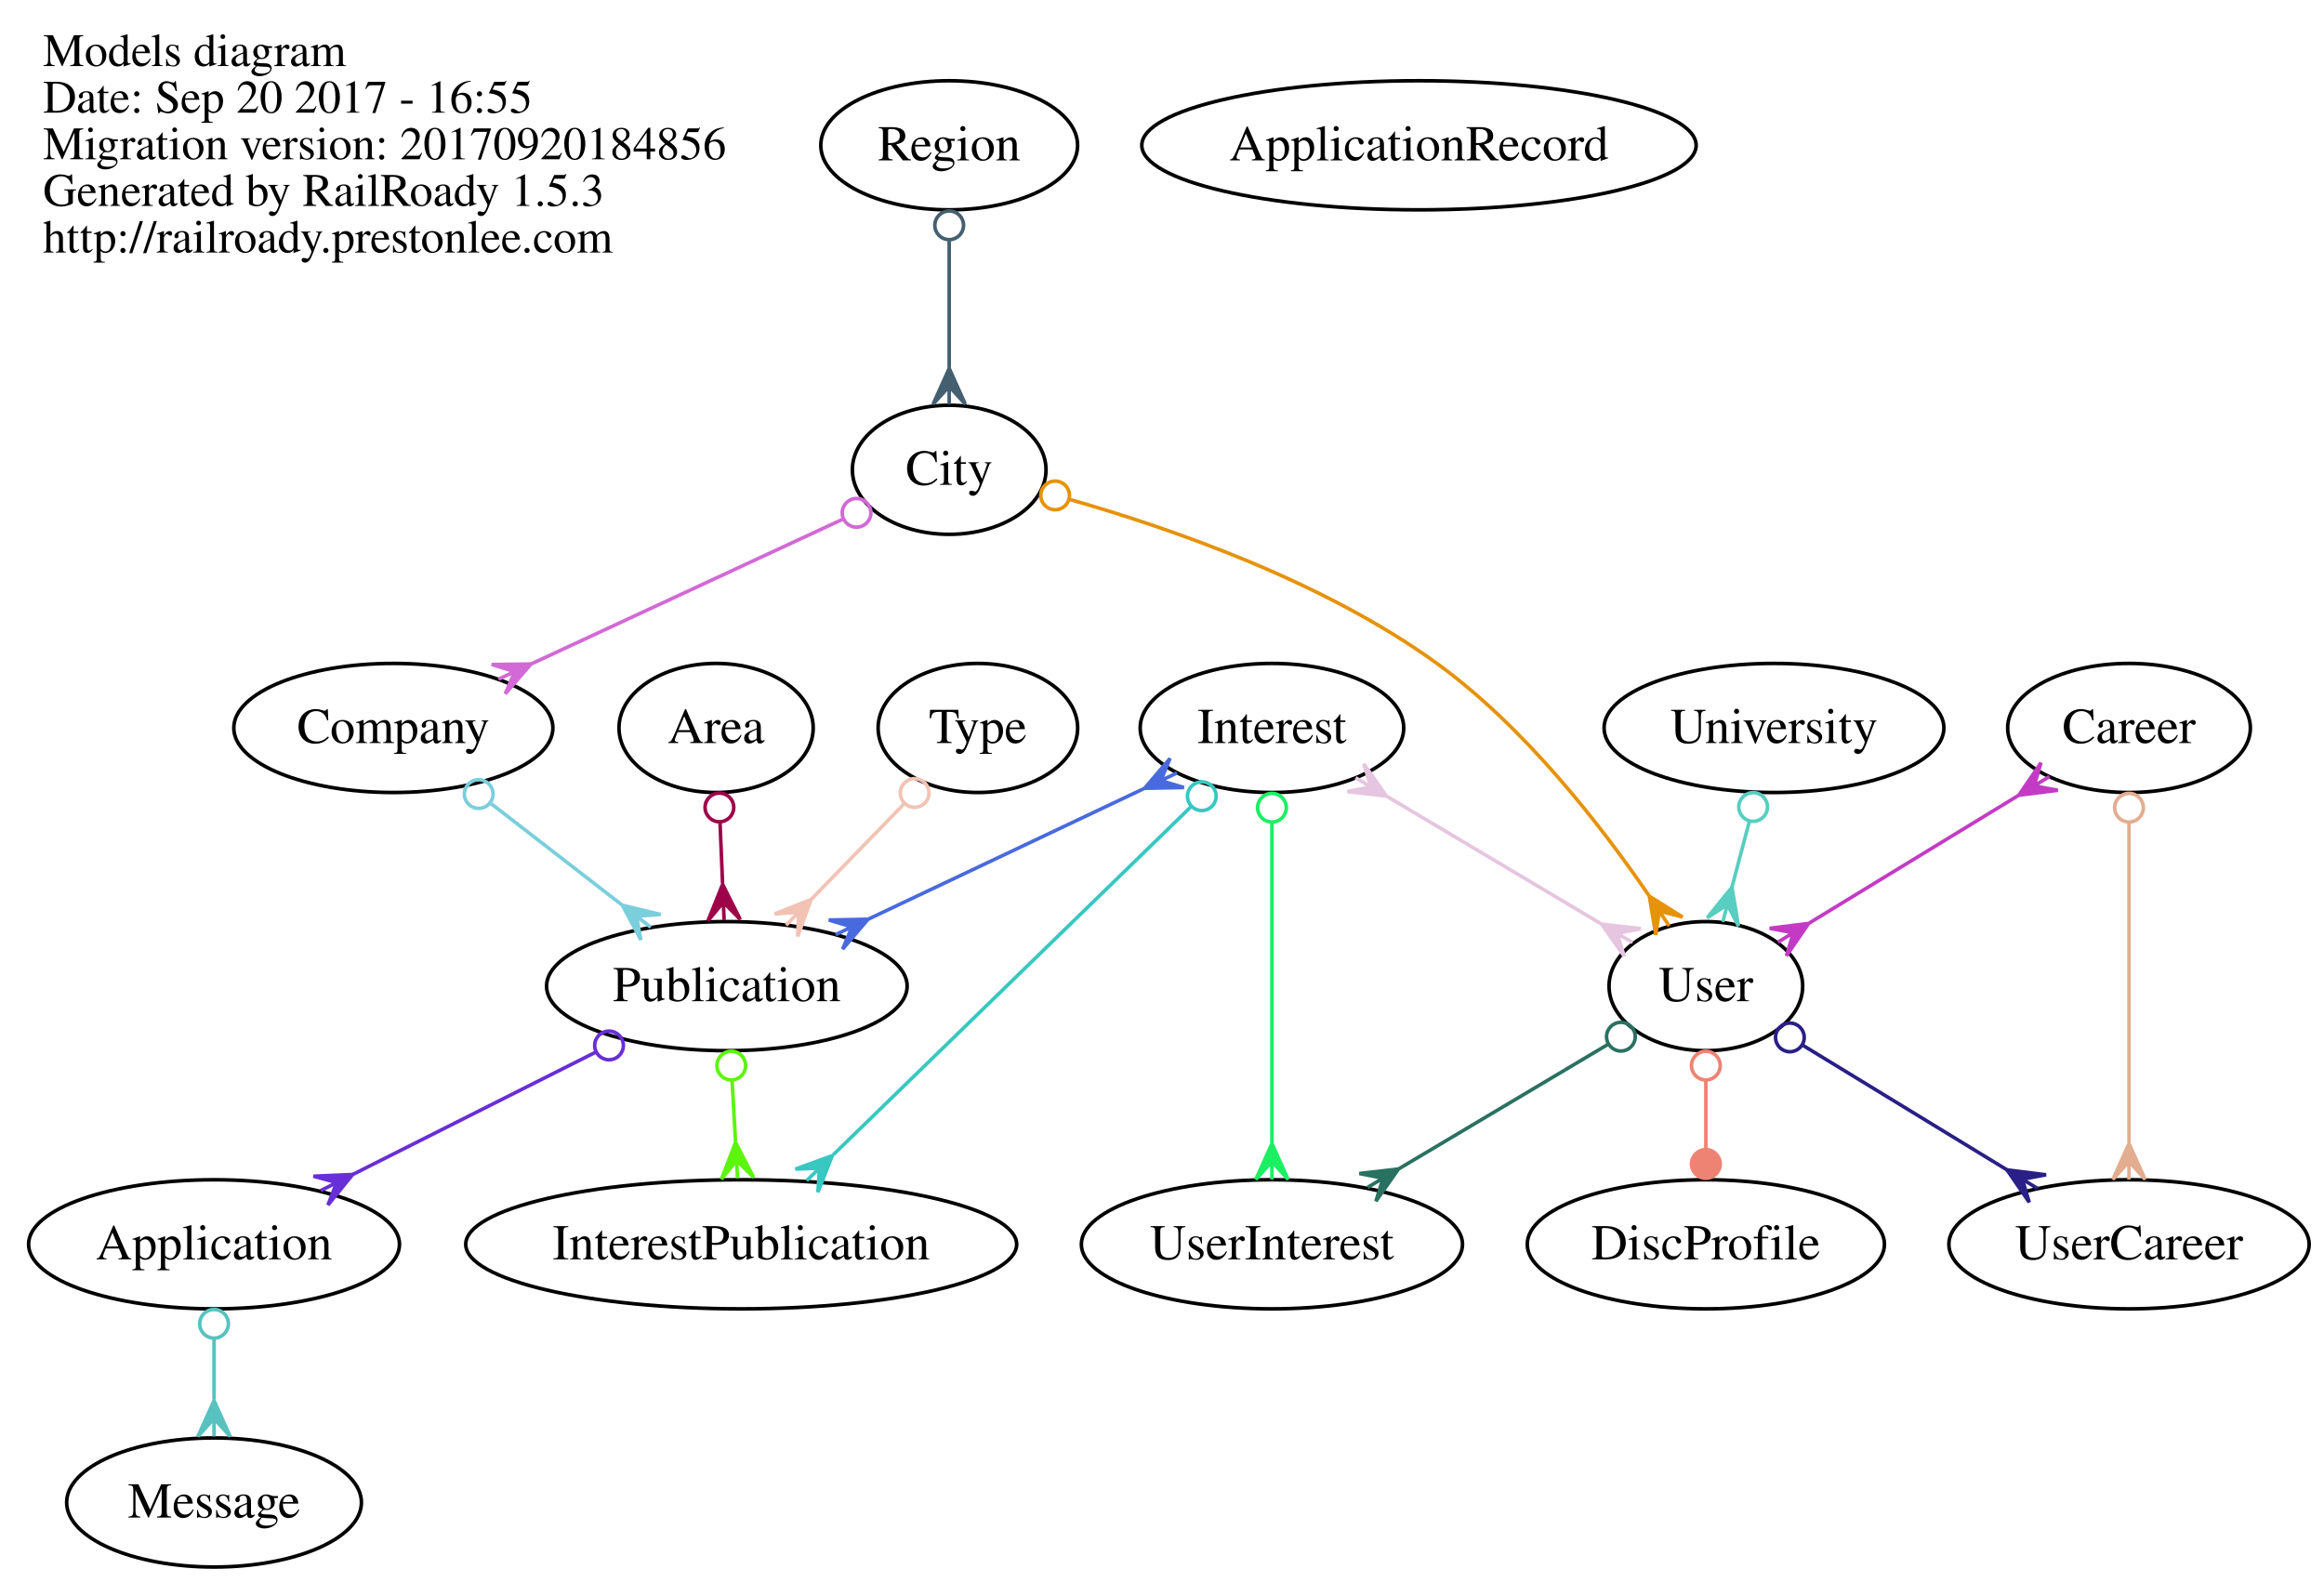
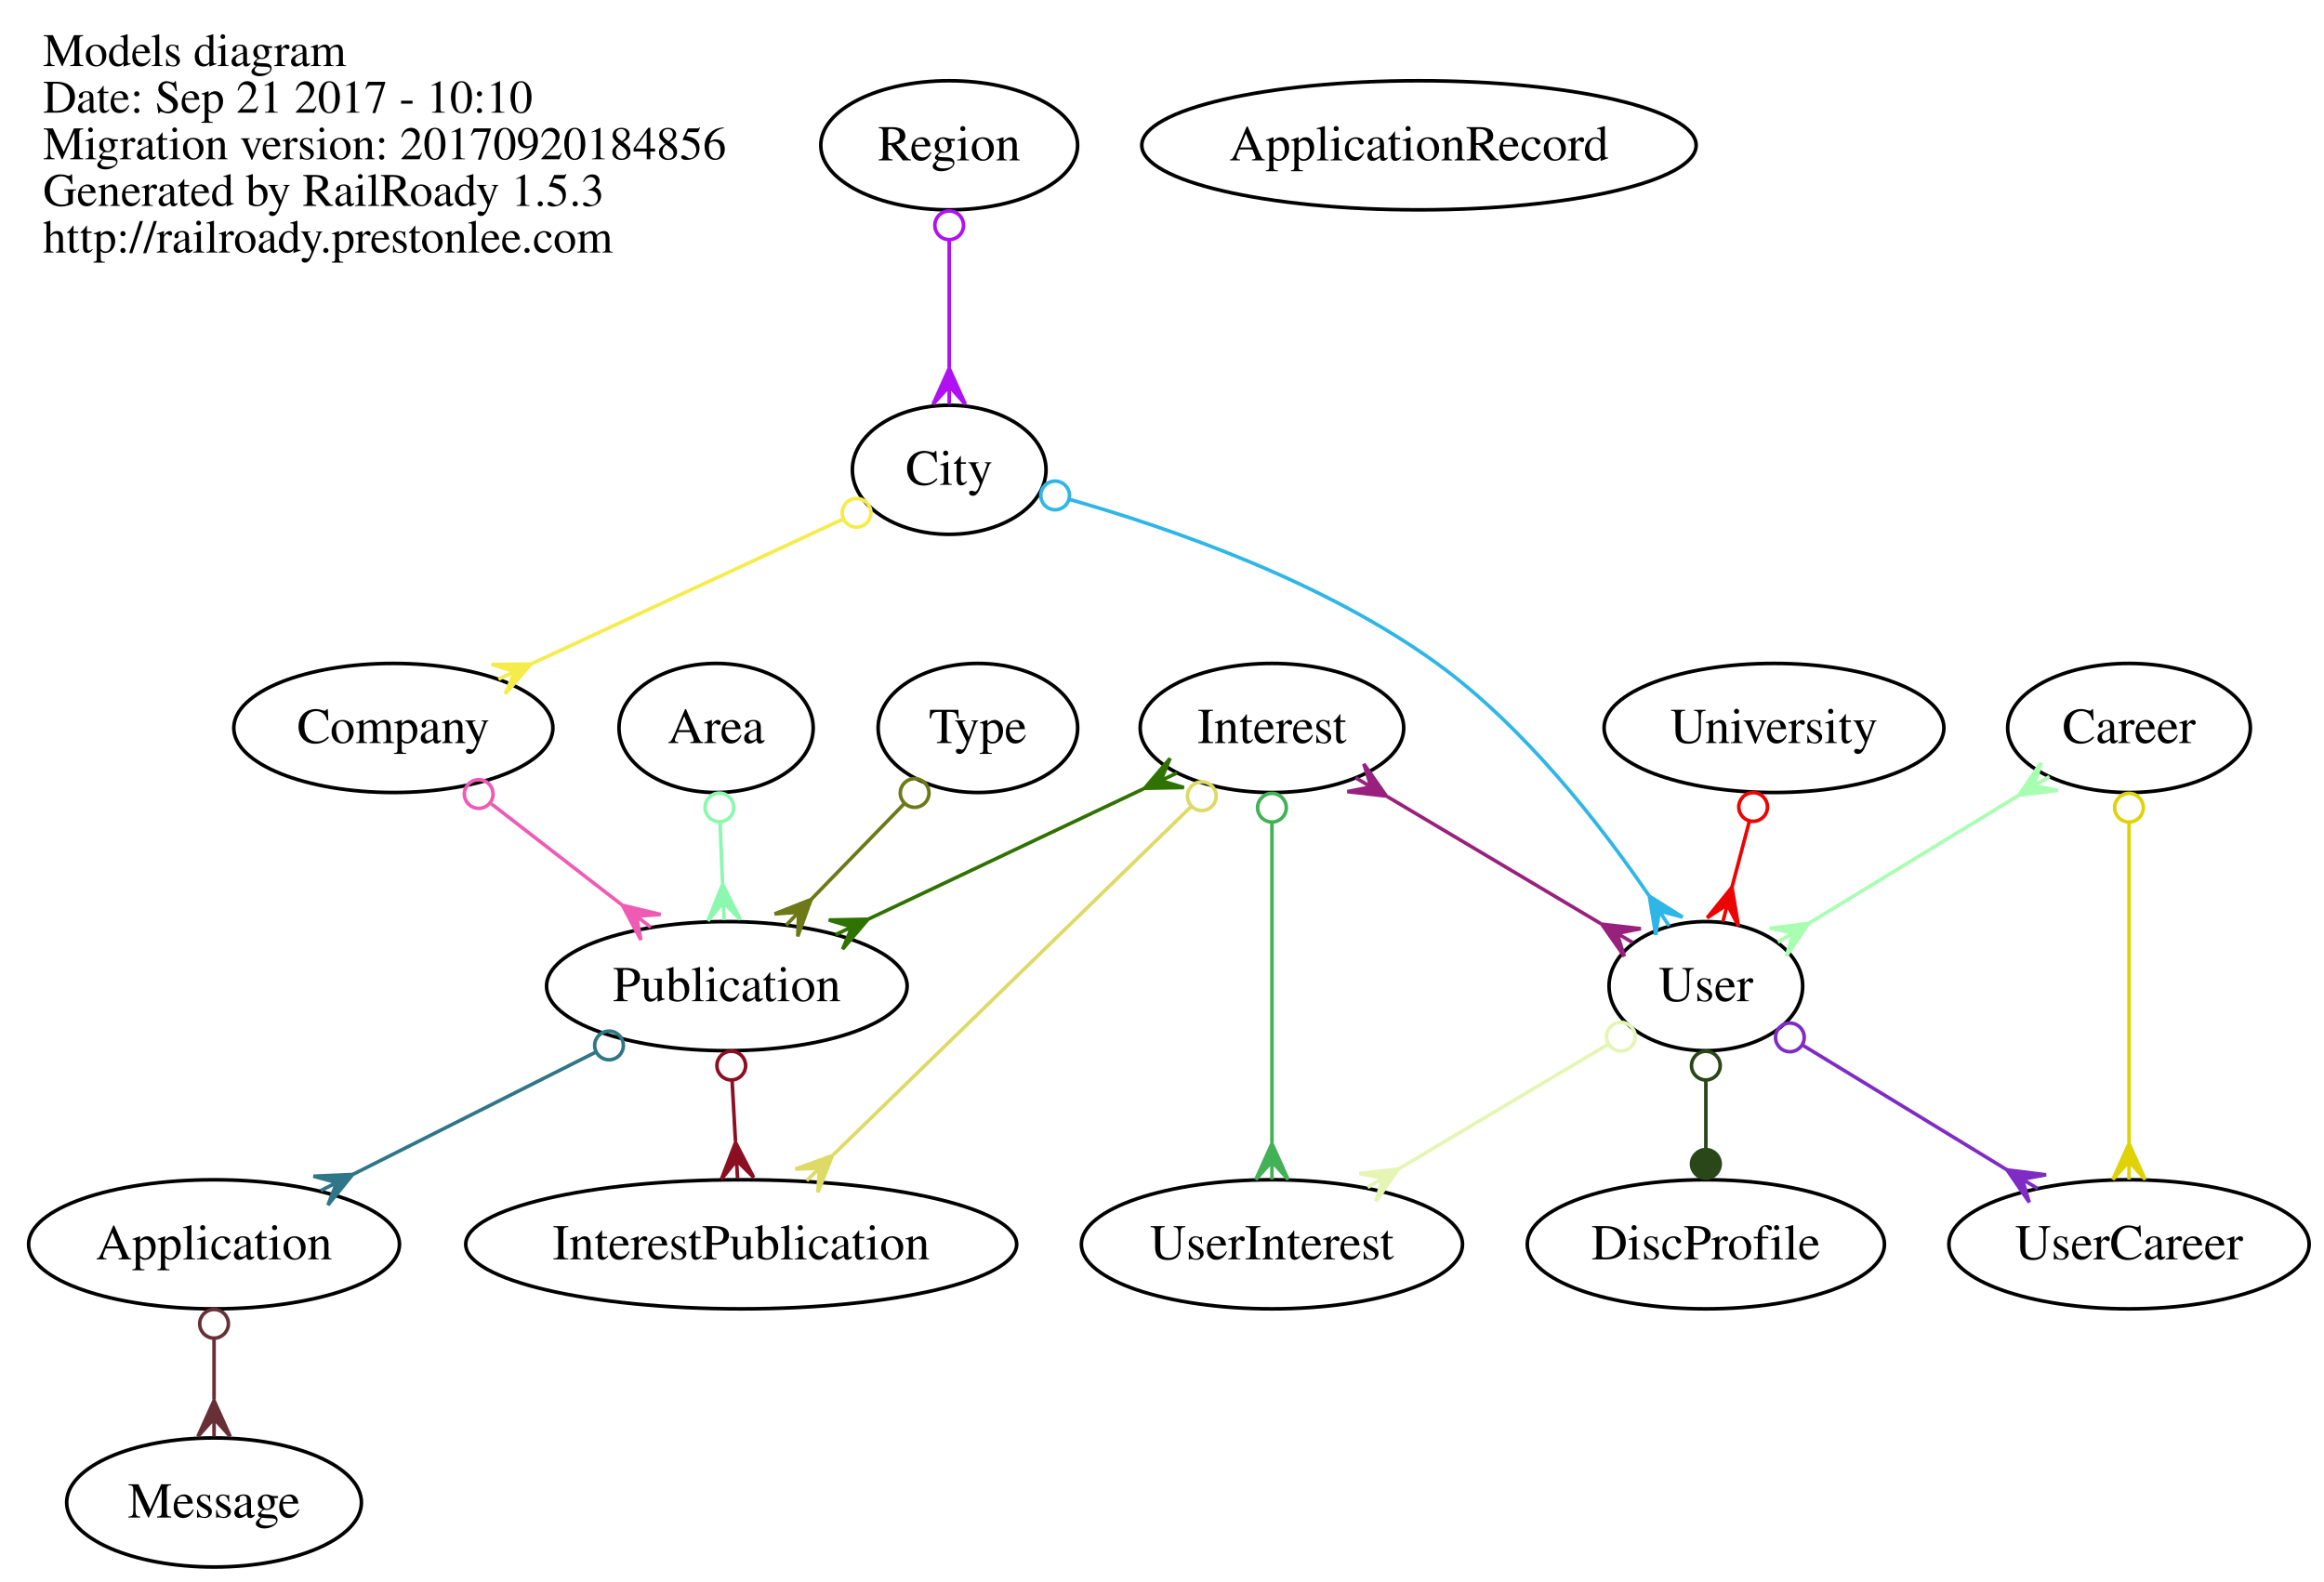
<svg xmlns="http://www.w3.org/2000/svg" width="648pt" height="441pt" viewBox="0.00 0.00 648.06 441.00">
  <g id="graph0" class="graph" transform="scale(1 1) rotate(0) translate(4 437)">
    <polygon fill="transparent" stroke="transparent" points="-4,4 -4,-437 644.057,-437 644.057,4 -4,4" />
    <g id="node1" class="node">
      <text text-anchor="start" x="8" y="-418.6" font-family="Times,serif" font-size="13.00" fill="#000000">Models diagram</text>
-       <text text-anchor="start" x="8" y="-405.6" font-family="Times,serif" font-size="13.00" fill="#000000">Date: Sep 20 2017 - 16:55</text>
+       <text text-anchor="start" x="8" y="-405.6" font-family="Times,serif" font-size="13.00" fill="#000000">Date: Sep 21 2017 - 10:10</text>
      <text text-anchor="start" x="8" y="-392.6" font-family="Times,serif" font-size="13.00" fill="#000000">Migration version: 20170920184856</text>
      <text text-anchor="start" x="8" y="-379.6" font-family="Times,serif" font-size="13.00" fill="#000000">Generated by RailRoady 1.5.3</text>
      <text text-anchor="start" x="8" y="-366.6" font-family="Times,serif" font-size="13.00" fill="#000000">http://railroady.prestonlee.com</text>
    </g>
    <g id="node2" class="node">
      <ellipse fill="none" stroke="#000000" cx="55.688" cy="-90" rx="51.717" ry="18" />
      <text text-anchor="middle" x="55.688" y="-85.8" font-family="Times,serif" font-size="14.00" fill="#000000">Application</text>
    </g>
    <g id="node11" class="node">
      <ellipse fill="none" stroke="#000000" cx="55.688" cy="-18" rx="41.101" ry="18" />
      <text text-anchor="middle" x="55.688" y="-13.8" font-family="Times,serif" font-size="14.00" fill="#000000">Message</text>
    </g>
    <g id="edge1" class="edge">
-       <path fill="none" stroke="#59c1c0" d="M55.688,-63.814C55.688,-58.278 55.688,-52.405 55.688,-46.779" />
-       <ellipse fill="none" stroke="#59c1c0" cx="55.688" cy="-67.831" rx="4" ry="4" />
-       <polygon fill="#59c1c0" stroke="#59c1c0" points="55.688,-46.413 60.188,-36.413 55.688,-41.413 55.688,-36.413 55.688,-36.413 55.688,-36.413 55.688,-41.413 51.188,-36.413 55.688,-46.413 55.688,-46.413" />
+       <path fill="none" stroke="#683036" d="M55.688,-63.814C55.688,-58.278 55.688,-52.405 55.688,-46.779" />
+       <ellipse fill="none" stroke="#683036" cx="55.688" cy="-67.831" rx="4" ry="4" />
+       <polygon fill="#683036" stroke="#683036" points="55.688,-46.413 60.188,-36.413 55.688,-41.413 55.688,-36.413 55.688,-36.413 55.688,-36.413 55.688,-41.413 51.188,-36.413 55.688,-46.413 55.688,-46.413" />
    </g>
    <g id="node3" class="node">
      <ellipse fill="none" stroke="#000000" cx="391.688" cy="-396.5" rx="77.292" ry="18" />
      <text text-anchor="middle" x="391.688" y="-392.3" font-family="Times,serif" font-size="14.00" fill="#000000">ApplicationRecord</text>
    </g>
    <g id="node4" class="node">
      <ellipse fill="none" stroke="#000000" cx="195.688" cy="-234" rx="27.079" ry="18" />
      <text text-anchor="middle" x="195.688" y="-229.8" font-family="Times,serif" font-size="14.00" fill="#000000">Area</text>
    </g>
    <g id="node12" class="node">
      <ellipse fill="none" stroke="#000000" cx="198.688" cy="-162" rx="50.281" ry="18" />
      <text text-anchor="middle" x="198.688" y="-157.8" font-family="Times,serif" font-size="14.00" fill="#000000">Publication</text>
    </g>
    <g id="edge2" class="edge">
-       <path fill="none" stroke="#9e0249" d="M196.779,-207.814C197.01,-202.278 197.254,-196.405 197.489,-190.779" />
-       <ellipse fill="none" stroke="#9e0249" cx="196.611" cy="-211.835" rx="4" ry="4" />
-       <polygon fill="#9e0249" stroke="#9e0249" points="197.504,-190.405 202.417,-180.601 197.712,-185.409 197.921,-180.413 197.921,-180.413 197.921,-180.413 197.712,-185.409 193.424,-180.226 197.504,-190.405 197.504,-190.405" />
+       <path fill="none" stroke="#8cf8af" d="M196.779,-207.814C197.01,-202.278 197.254,-196.405 197.489,-190.779" />
+       <ellipse fill="none" stroke="#8cf8af" cx="196.611" cy="-211.835" rx="4" ry="4" />
+       <polygon fill="#8cf8af" stroke="#8cf8af" points="197.504,-190.405 202.417,-180.601 197.712,-185.409 197.921,-180.413 197.921,-180.413 197.921,-180.413 197.712,-185.409 193.424,-180.226 197.504,-190.405 197.504,-190.405" />
    </g>
    <g id="node5" class="node">
      <ellipse fill="none" stroke="#000000" cx="589.688" cy="-234" rx="33.842" ry="18" />
      <text text-anchor="middle" x="589.688" y="-229.8" font-family="Times,serif" font-size="14.00" fill="#000000">Career</text>
    </g>
    <g id="node16" class="node">
      <ellipse fill="none" stroke="#000000" cx="471.688" cy="-162" rx="27" ry="18" />
      <text text-anchor="middle" x="471.688" y="-157.8" font-family="Times,serif" font-size="14.00" fill="#000000">User</text>
    </g>
    <g id="edge4" class="edge">
-       <path fill="none" stroke="#c33bc5" d="M558.855,-215.187C540.833,-204.19 518.231,-190.399 500.558,-179.615" />
-       <polygon fill="#c33bc5" stroke="#c33bc5" points="558.956,-215.249 565.149,-224.299 563.225,-217.853 567.493,-220.457 567.493,-220.457 567.493,-220.457 563.225,-217.853 569.837,-216.616 558.956,-215.249 558.956,-215.249" />
-       <polygon fill="#c33bc5" stroke="#c33bc5" points="500.352,-179.49 494.159,-170.44 496.084,-176.886 491.816,-174.281 491.816,-174.281 491.816,-174.281 496.084,-176.886 489.472,-178.123 500.352,-179.49 500.352,-179.49" />
+       <path fill="none" stroke="#a8feb1" d="M558.855,-215.187C540.833,-204.19 518.231,-190.399 500.558,-179.615" />
+       <polygon fill="#a8feb1" stroke="#a8feb1" points="558.956,-215.249 565.149,-224.299 563.225,-217.853 567.493,-220.457 567.493,-220.457 567.493,-220.457 563.225,-217.853 569.837,-216.616 558.956,-215.249 558.956,-215.249" />
+       <polygon fill="#a8feb1" stroke="#a8feb1" points="500.352,-179.49 494.159,-170.44 496.084,-176.886 491.816,-174.281 491.816,-174.281 491.816,-174.281 496.084,-176.886 489.472,-178.123 500.352,-179.49 500.352,-179.49" />
    </g>
    <g id="node17" class="node">
      <ellipse fill="none" stroke="#000000" cx="589.688" cy="-90" rx="50.238" ry="18" />
      <text text-anchor="middle" x="589.688" y="-85.8" font-family="Times,serif" font-size="14.00" fill="#000000">UserCareer</text>
    </g>
    <g id="edge3" class="edge">
-       <path fill="none" stroke="#e3ad90" d="M589.688,-207.735C589.688,-182.464 589.688,-144.367 589.688,-118.402" />
-       <ellipse fill="none" stroke="#e3ad90" cx="589.688" cy="-211.762" rx="4" ry="4" />
-       <polygon fill="#e3ad90" stroke="#e3ad90" points="589.688,-118.09 594.188,-108.09 589.688,-113.09 589.688,-108.09 589.688,-108.09 589.688,-108.09 589.688,-113.09 585.188,-108.09 589.688,-118.09 589.688,-118.09" />
+       <path fill="none" stroke="#dfd308" d="M589.688,-207.735C589.688,-182.464 589.688,-144.367 589.688,-118.402" />
+       <ellipse fill="none" stroke="#dfd308" cx="589.688" cy="-211.762" rx="4" ry="4" />
+       <polygon fill="#dfd308" stroke="#dfd308" points="589.688,-118.09 594.188,-108.09 589.688,-113.09 589.688,-108.09 589.688,-108.09 589.688,-108.09 589.688,-113.09 585.188,-108.09 589.688,-118.09 589.688,-118.09" />
    </g>
    <g id="node6" class="node">
      <ellipse fill="none" stroke="#000000" cx="260.688" cy="-306" rx="27" ry="18" />
      <text text-anchor="middle" x="260.688" y="-301.8" font-family="Times,serif" font-size="14.00" fill="#000000">City</text>
    </g>
    <g id="node7" class="node">
      <ellipse fill="none" stroke="#000000" cx="105.688" cy="-234" rx="44.492" ry="18" />
      <text text-anchor="middle" x="105.688" y="-229.8" font-family="Times,serif" font-size="14.00" fill="#000000">Company</text>
    </g>
    <g id="edge6" class="edge">
-       <path fill="none" stroke="#d269d6" d="M231.068,-292.241C206.369,-280.768 171.003,-264.34 144.125,-251.855" />
-       <ellipse fill="none" stroke="#d269d6" cx="234.852" cy="-293.999" rx="4" ry="4" />
-       <polygon fill="#d269d6" stroke="#d269d6" points="144.072,-251.83 136.899,-243.536 139.538,-249.724 135.003,-247.617 135.003,-247.617 135.003,-247.617 139.538,-249.724 133.107,-251.699 144.072,-251.83 144.072,-251.83" />
+       <path fill="none" stroke="#f5ec4c" d="M231.068,-292.241C206.369,-280.768 171.003,-264.34 144.125,-251.855" />
+       <ellipse fill="none" stroke="#f5ec4c" cx="234.852" cy="-293.999" rx="4" ry="4" />
+       <polygon fill="#f5ec4c" stroke="#f5ec4c" points="144.072,-251.83 136.899,-243.536 139.538,-249.724 135.003,-247.617 135.003,-247.617 135.003,-247.617 139.538,-249.724 133.107,-251.699 144.072,-251.83 144.072,-251.83" />
    </g>
    <g id="edge5" class="edge">
-       <path fill="none" stroke="#e6920b" d="M294.195,-297.753C323.23,-289.483 365.379,-274.685 396.688,-252 420.969,-234.407 442.156,-207.231 455.761,-187.342" />
-       <ellipse fill="none" stroke="#e6920b" cx="290.229" cy="-298.849" rx="4" ry="4" />
-       <polygon fill="#e6920b" stroke="#e6920b" points="455.921,-187.102 465.208,-181.272 458.691,-182.94 461.462,-178.778 461.462,-178.778 461.462,-178.778 458.691,-182.94 457.716,-176.284 455.921,-187.102 455.921,-187.102" />
+       <path fill="none" stroke="#2eb6e7" d="M294.195,-297.753C323.23,-289.483 365.379,-274.685 396.688,-252 420.969,-234.407 442.156,-207.231 455.761,-187.342" />
+       <ellipse fill="none" stroke="#2eb6e7" cx="290.229" cy="-298.849" rx="4" ry="4" />
+       <polygon fill="#2eb6e7" stroke="#2eb6e7" points="455.921,-187.102 465.208,-181.272 458.691,-182.94 461.462,-178.778 461.462,-178.778 461.462,-178.778 458.691,-182.94 457.716,-176.284 455.921,-187.102 455.921,-187.102" />
    </g>
    <g id="edge7" class="edge">
-       <path fill="none" stroke="#7bcedc" d="M133.03,-212.832C144.445,-203.995 157.726,-193.713 169.345,-184.717" />
-       <ellipse fill="none" stroke="#7bcedc" cx="129.49" cy="-215.572" rx="4" ry="4" />
-       <polygon fill="#7bcedc" stroke="#7bcedc" points="169.554,-184.555 180.216,-181.992 173.507,-181.494 177.461,-178.434 177.461,-178.434 177.461,-178.434 173.507,-181.494 174.706,-174.875 169.554,-184.555 169.554,-184.555" />
+       <path fill="none" stroke="#ef5bb4" d="M133.03,-212.832C144.445,-203.995 157.726,-193.713 169.345,-184.717" />
+       <ellipse fill="none" stroke="#ef5bb4" cx="129.49" cy="-215.572" rx="4" ry="4" />
+       <polygon fill="#ef5bb4" stroke="#ef5bb4" points="169.554,-184.555 180.216,-181.992 173.507,-181.494 177.461,-178.434 177.461,-178.434 177.461,-178.434 173.507,-181.494 174.706,-174.875 169.554,-184.555 169.554,-184.555" />
    </g>
    <g id="node8" class="node">
      <ellipse fill="none" stroke="#000000" cx="471.688" cy="-90" rx="49.805" ry="18" />
      <text text-anchor="middle" x="471.688" y="-85.8" font-family="Times,serif" font-size="14.00" fill="#000000">DiscProfile</text>
    </g>
    <g id="node9" class="node">
      <ellipse fill="none" stroke="#000000" cx="350.688" cy="-234" rx="36.749" ry="18" />
      <text text-anchor="middle" x="350.688" y="-229.8" font-family="Times,serif" font-size="14.00" fill="#000000">Interest</text>
    </g>
    <g id="node10" class="node">
      <ellipse fill="none" stroke="#000000" cx="202.688" cy="-90" rx="76.816" ry="18" />
      <text text-anchor="middle" x="202.688" y="-85.8" font-family="Times,serif" font-size="14.00" fill="#000000">InterestPublication</text>
    </g>
    <g id="edge10" class="edge">
-       <path fill="none" stroke="#38c7c1" d="M328.069,-211.993C301.218,-185.867 256.542,-142.399 228.402,-115.019" />
-       <ellipse fill="none" stroke="#38c7c1" cx="331.131" cy="-214.972" rx="4" ry="4" />
-       <polygon fill="#38c7c1" stroke="#38c7c1" points="228.099,-114.724 224.07,-104.525 224.515,-111.238 220.932,-107.751 220.932,-107.751 220.932,-107.751 224.515,-111.238 217.793,-110.976 228.099,-114.724 228.099,-114.724" />
+       <path fill="none" stroke="#ddda65" d="M328.069,-211.993C301.218,-185.867 256.542,-142.399 228.402,-115.019" />
+       <ellipse fill="none" stroke="#ddda65" cx="331.131" cy="-214.972" rx="4" ry="4" />
+       <polygon fill="#ddda65" stroke="#ddda65" points="228.099,-114.724 224.07,-104.525 224.515,-111.238 220.932,-107.751 220.932,-107.751 220.932,-107.751 224.515,-111.238 217.793,-110.976 228.099,-114.724 228.099,-114.724" />
    </g>
    <g id="edge11" class="edge">
-       <path fill="none" stroke="#496ade" d="M315.027,-217.108C291.964,-206.184 261.922,-191.953 238.143,-180.69" />
-       <polygon fill="#496ade" stroke="#496ade" points="315.174,-217.178 322.285,-225.525 319.693,-219.318 324.211,-221.459 324.211,-221.459 324.211,-221.459 319.693,-219.318 326.138,-217.392 315.174,-217.178 315.174,-217.178" />
-       <polygon fill="#496ade" stroke="#496ade" points="238.074,-180.657 230.963,-172.309 233.555,-178.516 229.036,-176.376 229.036,-176.376 229.036,-176.376 233.555,-178.516 227.11,-180.442 238.074,-180.657 238.074,-180.657" />
+       <path fill="none" stroke="#307200" d="M315.027,-217.108C291.964,-206.184 261.922,-191.953 238.143,-180.69" />
+       <polygon fill="#307200" stroke="#307200" points="315.174,-217.178 322.285,-225.525 319.693,-219.318 324.211,-221.459 324.211,-221.459 324.211,-221.459 319.693,-219.318 326.138,-217.392 315.174,-217.178 315.174,-217.178" />
+       <polygon fill="#307200" stroke="#307200" points="238.074,-180.657 230.963,-172.309 233.555,-178.516 229.036,-176.376 229.036,-176.376 229.036,-176.376 233.555,-178.516 227.11,-180.442 238.074,-180.657 238.074,-180.657" />
    </g>
    <g id="edge9" class="edge">
-       <path fill="none" stroke="#e5c5df" d="M382.888,-214.84C401.364,-203.845 424.387,-190.146 442.36,-179.451" />
-       <polygon fill="#e5c5df" stroke="#e5c5df" points="382.611,-215.004 371.717,-216.25 378.315,-217.561 374.018,-220.118 374.018,-220.118 374.018,-220.118 378.315,-217.561 376.319,-223.985 382.611,-215.004 382.611,-215.004" />
-       <polygon fill="#e5c5df" stroke="#e5c5df" points="442.654,-179.276 453.548,-178.03 446.95,-176.72 451.247,-174.163 451.247,-174.163 451.247,-174.163 446.95,-176.72 448.946,-170.296 442.654,-179.276 442.654,-179.276" />
+       <path fill="none" stroke="#98217e" d="M382.888,-214.84C401.364,-203.845 424.387,-190.146 442.36,-179.451" />
+       <polygon fill="#98217e" stroke="#98217e" points="382.611,-215.004 371.717,-216.25 378.315,-217.561 374.018,-220.118 374.018,-220.118 374.018,-220.118 378.315,-217.561 376.319,-223.985 382.611,-215.004 382.611,-215.004" />
+       <polygon fill="#98217e" stroke="#98217e" points="442.654,-179.276 453.548,-178.03 446.95,-176.72 451.247,-174.163 451.247,-174.163 451.247,-174.163 446.95,-176.72 448.946,-170.296 442.654,-179.276 442.654,-179.276" />
    </g>
    <g id="node18" class="node">
      <ellipse fill="none" stroke="#000000" cx="350.688" cy="-90" rx="53.145" ry="18" />
      <text text-anchor="middle" x="350.688" y="-85.8" font-family="Times,serif" font-size="14.00" fill="#000000">UserInterest</text>
    </g>
    <g id="edge8" class="edge">
-       <path fill="none" stroke="#1bef62" d="M350.688,-207.735C350.688,-182.464 350.688,-144.367 350.688,-118.402" />
-       <ellipse fill="none" stroke="#1bef62" cx="350.688" cy="-211.762" rx="4" ry="4" />
-       <polygon fill="#1bef62" stroke="#1bef62" points="350.688,-118.09 355.188,-108.09 350.688,-113.09 350.688,-108.09 350.688,-108.09 350.688,-108.09 350.688,-113.09 346.188,-108.09 350.688,-118.09 350.688,-118.09" />
+       <path fill="none" stroke="#43b156" d="M350.688,-207.735C350.688,-182.464 350.688,-144.367 350.688,-118.402" />
+       <ellipse fill="none" stroke="#43b156" cx="350.688" cy="-211.762" rx="4" ry="4" />
+       <polygon fill="#43b156" stroke="#43b156" points="350.688,-118.09 355.188,-108.09 350.688,-113.09 350.688,-108.09 350.688,-108.09 350.688,-108.09 350.688,-113.09 346.188,-108.09 350.688,-118.09 350.688,-118.09" />
    </g>
    <g id="edge13" class="edge">
-       <path fill="none" stroke="#682ed7" d="M162.255,-143.656C141.519,-133.216 115.552,-120.142 94.443,-109.513" />
-       <ellipse fill="none" stroke="#682ed7" cx="165.832" cy="-145.457" rx="4" ry="4" />
-       <polygon fill="#682ed7" stroke="#682ed7" points="94.355,-109.469 87.447,-100.952 89.889,-107.22 85.423,-104.972 85.423,-104.972 85.423,-104.972 89.889,-107.22 83.4,-108.991 94.355,-109.469 94.355,-109.469" />
+       <path fill="none" stroke="#2f7688" d="M162.255,-143.656C141.519,-133.216 115.552,-120.142 94.443,-109.513" />
+       <ellipse fill="none" stroke="#2f7688" cx="165.832" cy="-145.457" rx="4" ry="4" />
+       <polygon fill="#2f7688" stroke="#2f7688" points="94.355,-109.469 87.447,-100.952 89.889,-107.22 85.423,-104.972 85.423,-104.972 85.423,-104.972 89.889,-107.22 83.4,-108.991 94.355,-109.469 94.355,-109.469" />
    </g>
    <g id="edge12" class="edge">
-       <path fill="none" stroke="#5df40e" d="M200.143,-135.814C200.45,-130.278 200.776,-124.405 201.089,-118.778" />
-       <ellipse fill="none" stroke="#5df40e" cx="199.919" cy="-139.838" rx="4" ry="4" />
-       <polygon fill="#5df40e" stroke="#5df40e" points="201.11,-118.398 206.158,-108.663 201.387,-113.406 201.665,-108.413 201.665,-108.413 201.665,-108.413 201.387,-113.406 197.172,-108.164 201.11,-118.398 201.11,-118.398" />
+       <path fill="none" stroke="#8a0f22" d="M200.143,-135.814C200.45,-130.278 200.776,-124.405 201.089,-118.778" />
+       <ellipse fill="none" stroke="#8a0f22" cx="199.919" cy="-139.838" rx="4" ry="4" />
+       <polygon fill="#8a0f22" stroke="#8a0f22" points="201.11,-118.398 206.158,-108.663 201.387,-113.406 201.665,-108.413 201.665,-108.413 201.665,-108.413 201.387,-113.406 197.172,-108.164 201.11,-118.398 201.11,-118.398" />
    </g>
    <g id="node13" class="node">
      <ellipse fill="none" stroke="#000000" cx="260.688" cy="-396.5" rx="35.806" ry="18" />
      <text text-anchor="middle" x="260.688" y="-392.3" font-family="Times,serif" font-size="14.00" fill="#000000">Region</text>
    </g>
    <g id="edge14" class="edge">
-       <path fill="none" stroke="#435f70" d="M260.688,-369.969C260.688,-358.84 260.688,-345.878 260.688,-334.543" />
-       <ellipse fill="none" stroke="#435f70" cx="260.688" cy="-374.186" rx="4" ry="4" />
-       <polygon fill="#435f70" stroke="#435f70" points="260.688,-334.287 265.188,-324.287 260.688,-329.287 260.688,-324.287 260.688,-324.287 260.688,-324.287 260.688,-329.287 256.188,-324.287 260.688,-334.287 260.688,-334.287" />
+       <path fill="none" stroke="#b011f3" d="M260.688,-369.969C260.688,-358.84 260.688,-345.878 260.688,-334.543" />
+       <ellipse fill="none" stroke="#b011f3" cx="260.688" cy="-374.186" rx="4" ry="4" />
+       <polygon fill="#b011f3" stroke="#b011f3" points="260.688,-334.287 265.188,-324.287 260.688,-329.287 260.688,-324.287 260.688,-324.287 260.688,-324.287 260.688,-329.287 256.188,-324.287 260.688,-334.287 260.688,-334.287" />
    </g>
    <g id="node14" class="node">
      <ellipse fill="none" stroke="#000000" cx="268.688" cy="-234" rx="27.821" ry="18" />
      <text text-anchor="middle" x="268.688" y="-229.8" font-family="Times,serif" font-size="14.00" fill="#000000">Type</text>
    </g>
    <g id="edge15" class="edge">
-       <path fill="none" stroke="#f2c3b4" d="M248.256,-212.985C240.13,-204.627 230.729,-194.957 222.313,-186.3" />
-       <ellipse fill="none" stroke="#f2c3b4" cx="251.054" cy="-215.863" rx="4" ry="4" />
-       <polygon fill="#f2c3b4" stroke="#f2c3b4" points="222.198,-186.182 218.453,-175.875 218.712,-182.597 215.227,-179.012 215.227,-179.012 215.227,-179.012 218.712,-182.597 212,-182.149 222.198,-186.182 222.198,-186.182" />
+       <path fill="none" stroke="#6d7917" d="M248.256,-212.985C240.13,-204.627 230.729,-194.957 222.313,-186.3" />
+       <ellipse fill="none" stroke="#6d7917" cx="251.054" cy="-215.863" rx="4" ry="4" />
+       <polygon fill="#6d7917" stroke="#6d7917" points="222.198,-186.182 218.453,-175.875 218.712,-182.597 215.227,-179.012 215.227,-179.012 215.227,-179.012 218.712,-182.597 212,-182.149 222.198,-186.182 222.198,-186.182" />
    </g>
    <g id="node15" class="node">
      <ellipse fill="none" stroke="#000000" cx="490.688" cy="-234" rx="47.382" ry="18" />
      <text text-anchor="middle" x="490.688" y="-229.8" font-family="Times,serif" font-size="14.00" fill="#000000">University</text>
    </g>
    <g id="edge16" class="edge">
-       <path fill="none" stroke="#57cebf" d="M483.818,-207.968C482.245,-202.004 480.566,-195.644 478.975,-189.616" />
-       <ellipse fill="none" stroke="#57cebf" cx="484.873" cy="-211.964" rx="4" ry="4" />
-       <polygon fill="#57cebf" stroke="#57cebf" points="478.966,-189.582 480.766,-178.765 477.691,-184.748 476.415,-179.913 476.415,-179.913 476.415,-179.913 477.691,-184.748 472.064,-181.062 478.966,-189.582 478.966,-189.582" />
+       <path fill="none" stroke="#ec0402" d="M483.818,-207.968C482.245,-202.004 480.566,-195.644 478.975,-189.616" />
+       <ellipse fill="none" stroke="#ec0402" cx="484.873" cy="-211.964" rx="4" ry="4" />
+       <polygon fill="#ec0402" stroke="#ec0402" points="478.966,-189.582 480.766,-178.765 477.691,-184.748 476.415,-179.913 476.415,-179.913 476.415,-179.913 477.691,-184.748 472.064,-181.062 478.966,-189.582 478.966,-189.582" />
    </g>
    <g id="edge19" class="edge">
-       <path fill="none" stroke="#ef8373" d="M471.688,-135.814C471.688,-129.568 471.688,-122.894 471.688,-116.628" />
-       <ellipse fill="none" stroke="#ef8373" cx="471.688" cy="-139.831" rx="4" ry="4" />
-       <ellipse fill="#ef8373" stroke="#ef8373" cx="471.688" cy="-112.413" rx="4" ry="4" />
+       <path fill="none" stroke="#2a4719" d="M471.688,-135.814C471.688,-129.568 471.688,-122.894 471.688,-116.628" />
+       <ellipse fill="none" stroke="#2a4719" cx="471.688" cy="-139.831" rx="4" ry="4" />
+       <ellipse fill="#2a4719" stroke="#2a4719" cx="471.688" cy="-112.413" rx="4" ry="4" />
    </g>
    <g id="edge17" class="edge">
-       <path fill="none" stroke="#291f86" d="M498.626,-145.563C515.552,-135.235 537.535,-121.822 555.661,-110.762" />
-       <ellipse fill="none" stroke="#291f86" cx="495.119" cy="-147.703" rx="4" ry="4" />
-       <polygon fill="#291f86" stroke="#291f86" points="555.674,-110.754 566.554,-109.387 559.942,-108.15 564.211,-105.545 564.211,-105.545 564.211,-105.545 559.942,-108.15 561.867,-101.704 555.674,-110.754 555.674,-110.754" />
+       <path fill="none" stroke="#7f2bc6" d="M498.626,-145.563C515.552,-135.235 537.535,-121.822 555.661,-110.762" />
+       <ellipse fill="none" stroke="#7f2bc6" cx="495.119" cy="-147.703" rx="4" ry="4" />
+       <polygon fill="#7f2bc6" stroke="#7f2bc6" points="555.674,-110.754 566.554,-109.387 559.942,-108.15 564.211,-105.545 564.211,-105.545 564.211,-105.545 559.942,-108.15 561.867,-101.704 555.674,-110.754 555.674,-110.754" />
    </g>
    <g id="edge18" class="edge">
-       <path fill="none" stroke="#297161" d="M444.397,-145.761C427.175,-135.513 404.751,-122.17 386.157,-111.106" />
-       <ellipse fill="none" stroke="#297161" cx="447.998" cy="-147.903" rx="4" ry="4" />
-       <polygon fill="#297161" stroke="#297161" points="385.97,-110.994 379.677,-102.014 381.673,-108.438 377.376,-105.881 377.376,-105.881 377.376,-105.881 381.673,-108.438 375.075,-109.748 385.97,-110.994 385.97,-110.994" />
+       <path fill="none" stroke="#e5f5b4" d="M444.397,-145.761C427.175,-135.513 404.751,-122.17 386.157,-111.106" />
+       <ellipse fill="none" stroke="#e5f5b4" cx="447.998" cy="-147.903" rx="4" ry="4" />
+       <polygon fill="#e5f5b4" stroke="#e5f5b4" points="385.97,-110.994 379.677,-102.014 381.673,-108.438 377.376,-105.881 377.376,-105.881 377.376,-105.881 381.673,-108.438 375.075,-109.748 385.97,-110.994 385.97,-110.994" />
    </g>
  </g>
</svg>
